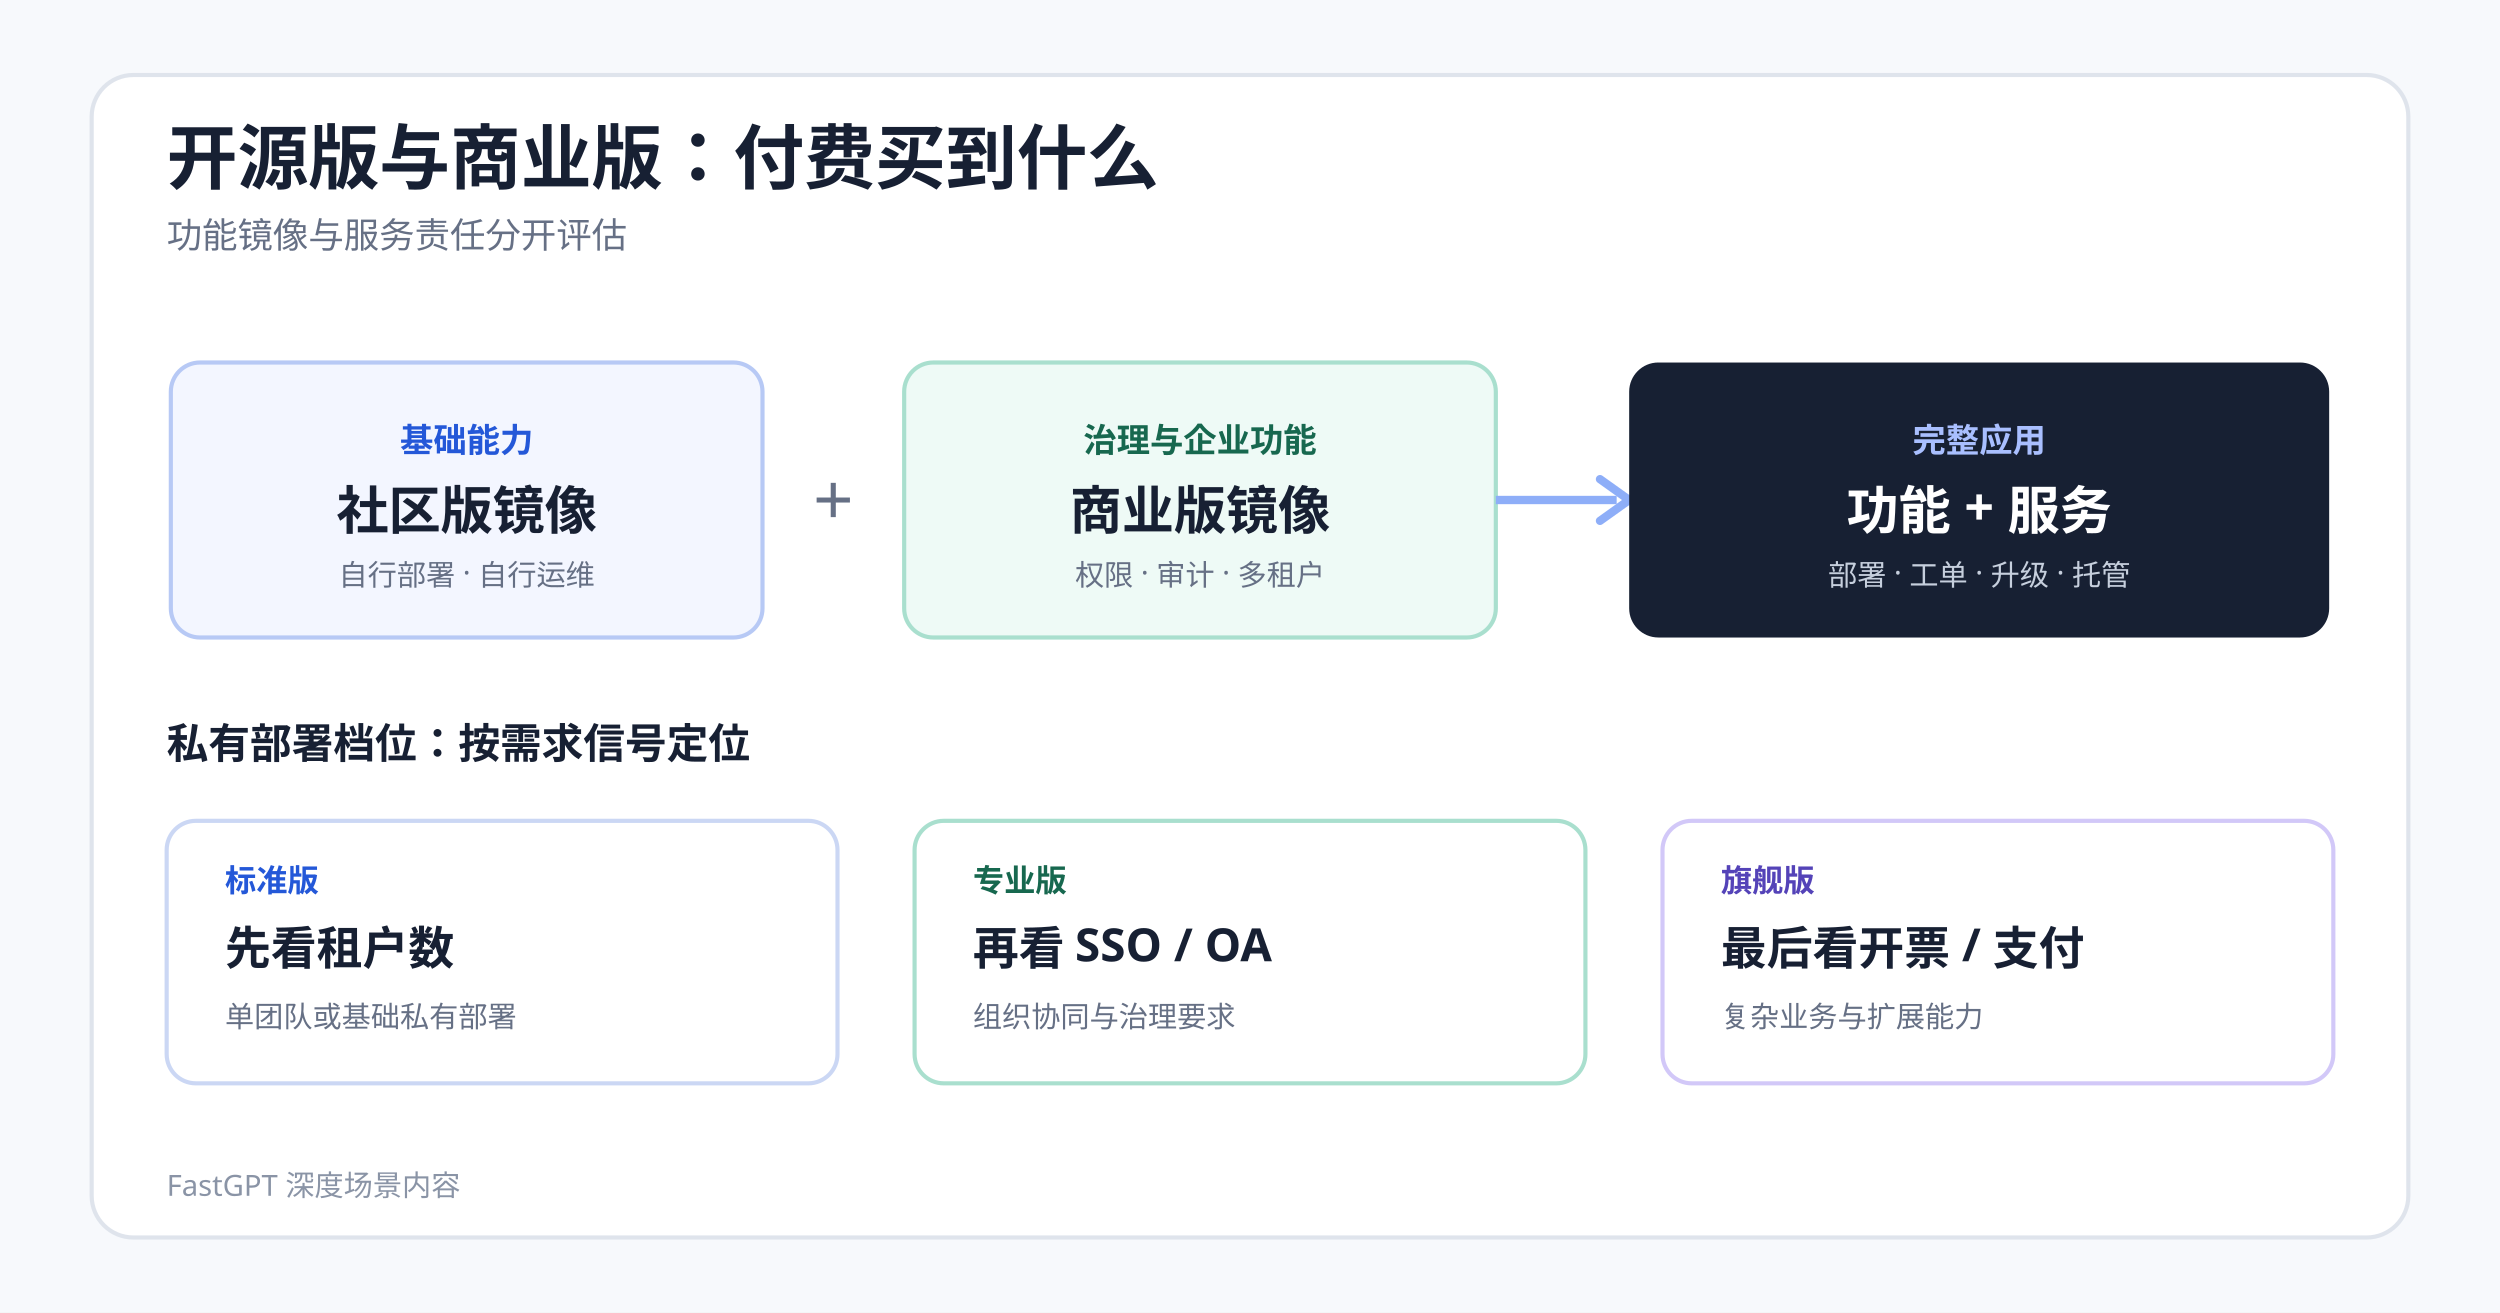
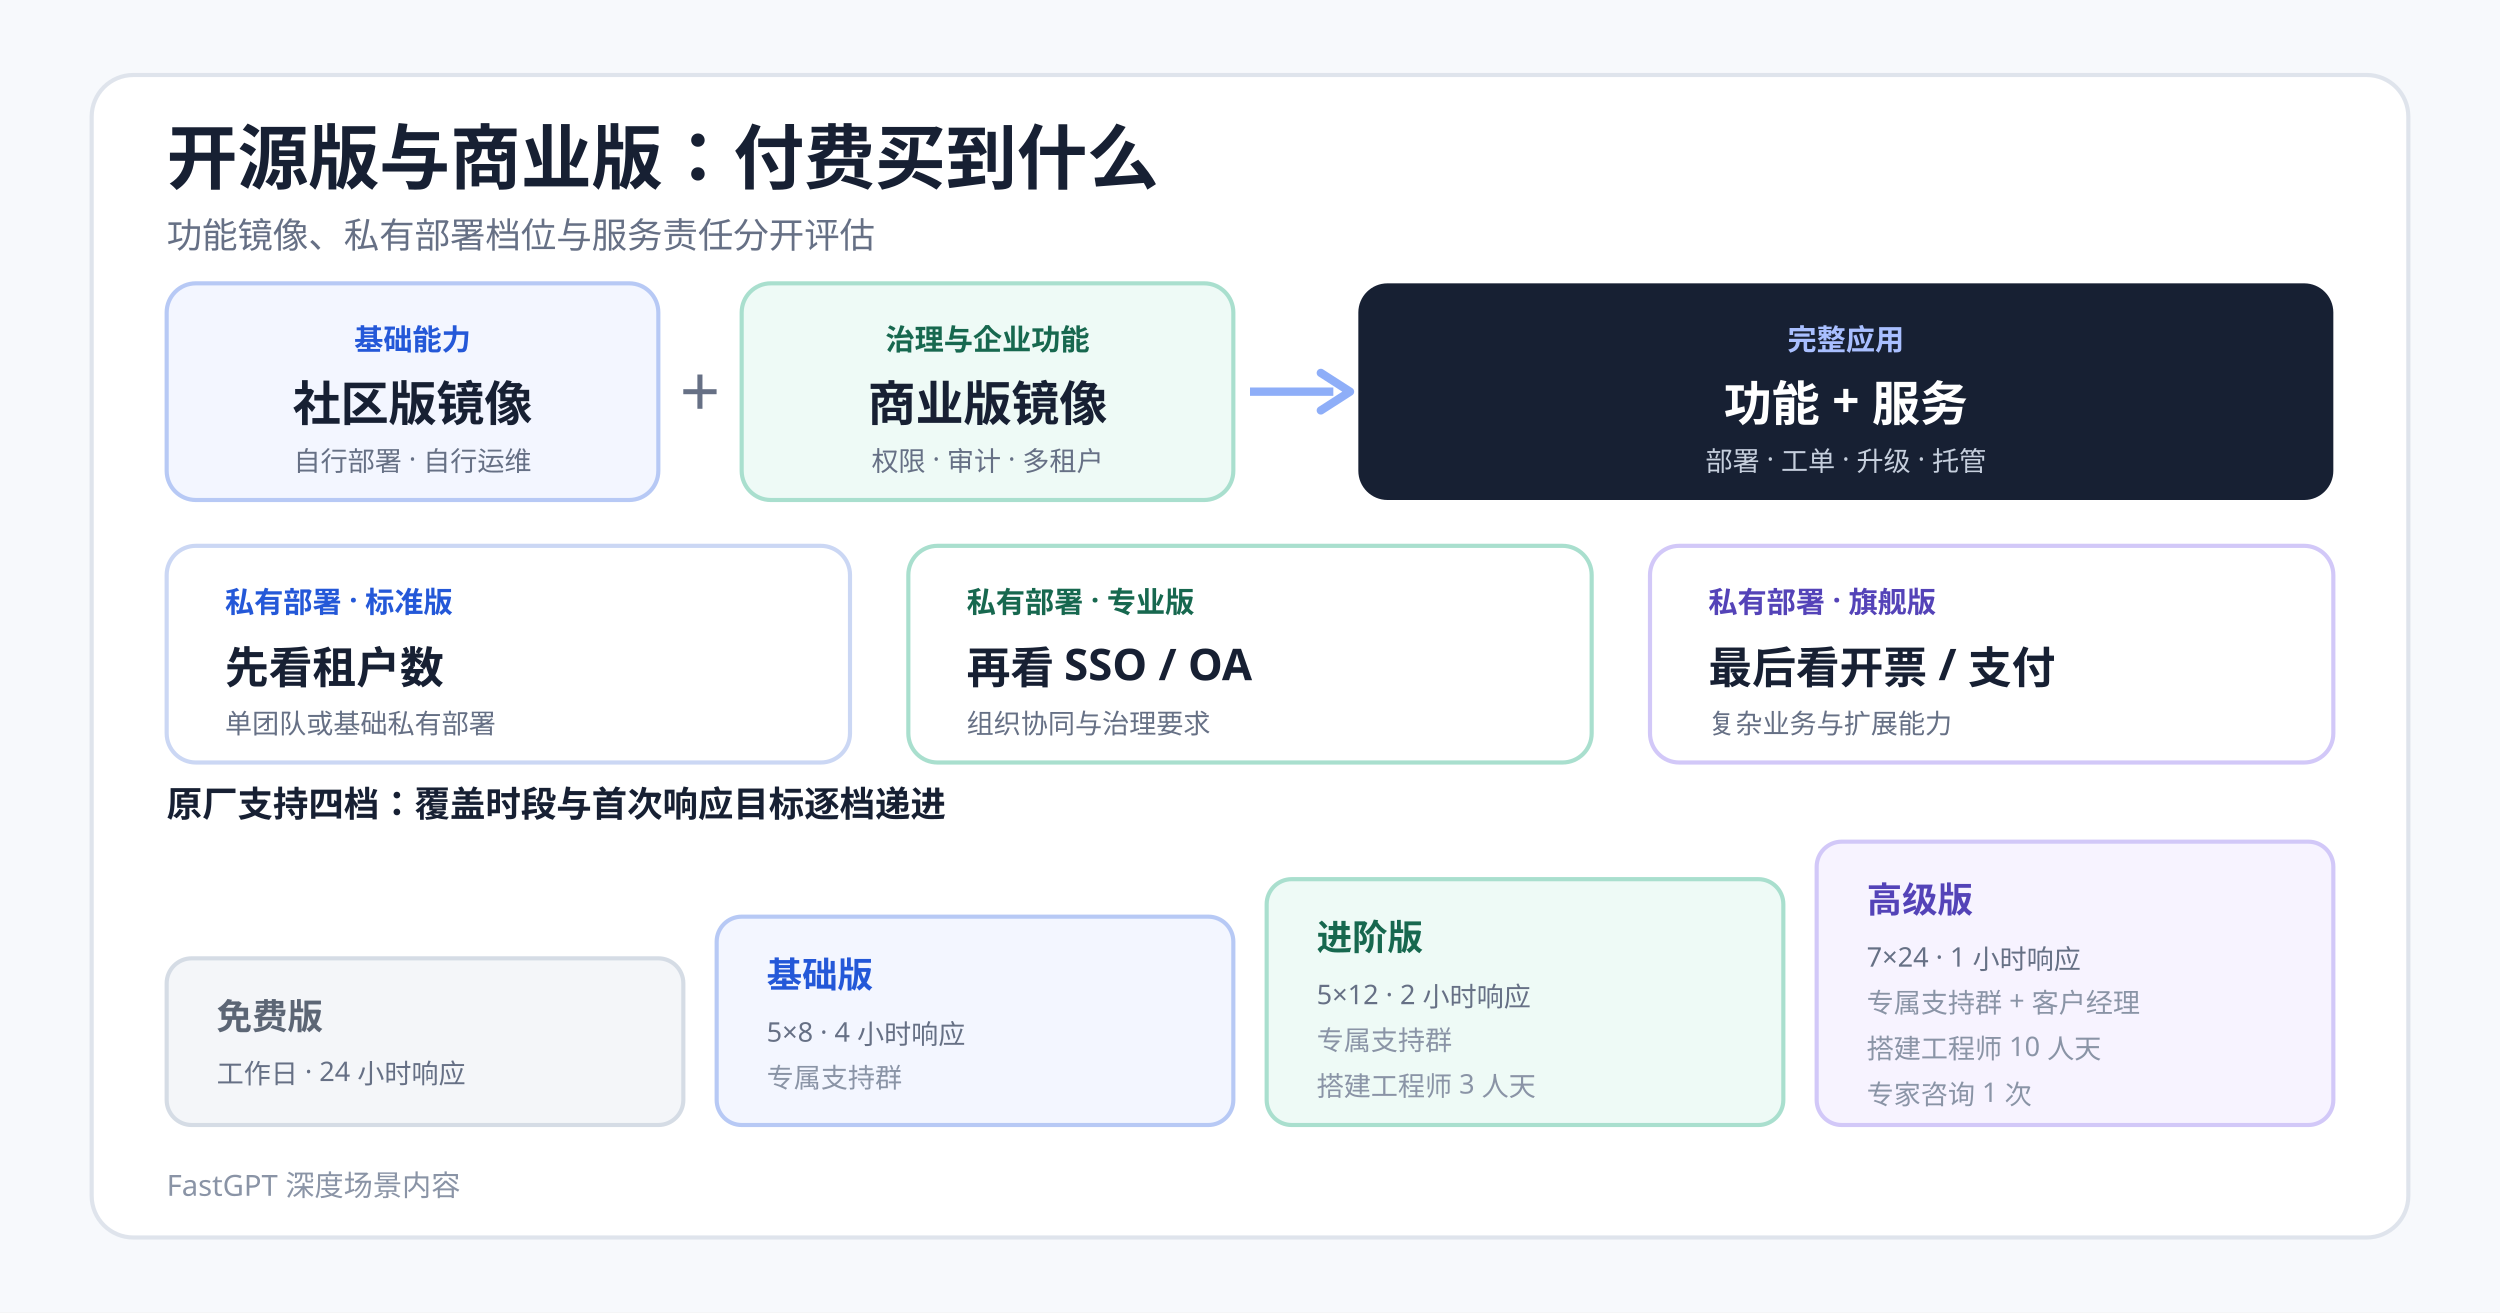
<svg xmlns="http://www.w3.org/2000/svg" width="1200" height="630" viewBox="0 0 1200 630" role="img" aria-labelledby="title desc">
  <rect width="1200" height="630" fill="#f7f9fc" />
  <rect x="44" y="36" width="1112" height="558" rx="20" fill="#ffffff" stroke="#dfe4ec" stroke-width="2" />
  <text x="80" y="88" fill="#172033" font-family="PingFang SC, Microsoft YaHei, sans-serif" font-size="34" font-weight="700">开源版与商业版：付费买到什么</text>
-   <text x="80" y="119" fill="#667085" font-family="PingFang SC, Microsoft YaHei, sans-serif" font-size="17">功能镜像与服务责任分开评估</text>
+   <text x="80" y="119" fill="#667085" font-family="PingFang SC, Microsoft YaHei, sans-serif" font-size="17">功能镜像、私有部署档位与服务责任分开评估</text>
  <g font-family="PingFang SC, Microsoft YaHei, sans-serif">
-     <rect x="82" y="174" width="284" height="132" rx="14" fill="#f3f6ff" stroke="#b7c9f5" stroke-width="2" />
-     <text x="224" y="217" fill="#2458d8" text-anchor="middle" font-size="16" font-weight="700">基础能力</text>
-     <text x="224" y="254" fill="#172033" text-anchor="middle" font-size="25" font-weight="700">社区版镜像</text>
-     <text x="224" y="281" fill="#667085" text-anchor="middle" font-size="14">自行部署 · 自行运维</text>
-     <text x="400" y="252" fill="#667085" text-anchor="middle" font-size="34" font-weight="500">+</text>
-     <rect x="434" y="174" width="284" height="132" rx="14" fill="#eefaf6" stroke="#a9dfce" stroke-width="2" />
-     <text x="576" y="217" fill="#17684f" text-anchor="middle" font-size="16" font-weight="700">治理与企业功能</text>
-     <text x="576" y="254" fill="#172033" text-anchor="middle" font-size="25" font-weight="700">商业版镜像</text>
-     <text x="576" y="281" fill="#667085" text-anchor="middle" font-size="14">权限 · 审计 · 多租户</text>
-     <path d="M718 240H776" fill="none" stroke="#8eaef8" stroke-width="4" />
-     <path d="M768 230L782 240L768 250" fill="none" stroke="#8eaef8" stroke-width="4" stroke-linecap="round" stroke-linejoin="round" />
-     <rect x="782" y="174" width="336" height="132" rx="14" fill="#172033" />
-     <text x="950" y="217" fill="#a9bfff" text-anchor="middle" font-size="16" font-weight="700">完整应用</text>
-     <text x="950" y="254" fill="#ffffff" text-anchor="middle" font-size="25" font-weight="700">功能 + 服务</text>
-     <text x="950" y="281" fill="#c6cfdd" text-anchor="middle" font-size="14">部署 · 工单 · 升级 · 托管</text>
-     <text x="80" y="364" fill="#172033" font-size="20" font-weight="700">私有部署档位：按需求信号定位</text>
-     <rect x="80" y="394" width="322" height="126" rx="14" fill="#ffffff" stroke="#cbd7f4" stroke-width="2" />
-     <text x="108" y="428" fill="#2458d8" font-size="15" font-weight="700">标准版</text>
-     <text x="108" y="463" fill="#172033" font-size="22" font-weight="700">先看租户数</text>
-     <text x="108" y="493" fill="#667085" font-size="14">单团队或基础私有部署</text>
-     <rect x="439" y="394" width="322" height="126" rx="14" fill="#ffffff" stroke="#a9dfce" stroke-width="2" />
-     <text x="467" y="428" fill="#17684f" font-size="15" font-weight="700">专业版</text>
-     <text x="467" y="463" fill="#172033" font-size="22" font-weight="700">再看 SSO / OA</text>
-     <text x="467" y="493" fill="#667085" font-size="14">组织协同与治理要求</text>
-     <rect x="798" y="394" width="322" height="126" rx="14" fill="#ffffff" stroke="#d2c8f8" stroke-width="2" />
-     <text x="826" y="428" fill="#5443b8" font-size="15" font-weight="700">旗舰版</text>
-     <text x="826" y="463" fill="#172033" font-size="22" font-weight="700">最后看开票 / 支付</text>
-     <text x="826" y="493" fill="#667085" font-size="14">复杂业务与扩展能力</text>
+     <rect x="80" y="136" width="236" height="104" rx="14" fill="#f3f6ff" stroke="#b7c9f5" stroke-width="2" />
+     <text x="198" y="168" fill="#2458d8" text-anchor="middle" font-size="14" font-weight="700">基础能力</text>
+     <text x="198" y="202" fill="#172033" text-anchor="middle" font-size="23" font-weight="700">社区版镜像</text>
+     <text x="198" y="226" fill="#667085" text-anchor="middle" font-size="13">自行部署 · 自行运维</text>
+     <text x="336" y="200" fill="#667085" text-anchor="middle" font-size="34" font-weight="500">+</text>
+     <rect x="356" y="136" width="236" height="104" rx="14" fill="#eefaf6" stroke="#a9dfce" stroke-width="2" />
+     <text x="474" y="168" fill="#17684f" text-anchor="middle" font-size="14" font-weight="700">治理与企业功能</text>
+     <text x="474" y="202" fill="#172033" text-anchor="middle" font-size="23" font-weight="700">商业版镜像</text>
+     <text x="474" y="226" fill="#667085" text-anchor="middle" font-size="13">权限 · 审计 · 多租户</text>
+     <path d="M600 188H640" fill="none" stroke="#8eaef8" stroke-width="4" />
+     <path d="M634 179L648 188L634 197" fill="none" stroke="#8eaef8" stroke-width="4" stroke-linecap="round" stroke-linejoin="round" />
+     <rect x="652" y="136" width="468" height="104" rx="14" fill="#172033" />
+     <text x="886" y="168" fill="#a9bfff" text-anchor="middle" font-size="14" font-weight="700">完整应用</text>
+     <text x="886" y="202" fill="#ffffff" text-anchor="middle" font-size="23" font-weight="700">功能 + 服务</text>
+     <text x="886" y="226" fill="#c6cfdd" text-anchor="middle" font-size="13">部署 · 工单 · 升级 · 托管</text>
+     <rect x="80" y="262" width="328" height="104" rx="14" fill="#ffffff" stroke="#cbd7f4" stroke-width="2" />
+     <text x="108" y="294" fill="#2458d8" font-size="14" font-weight="700">私有部署 · 标准版</text>
+     <text x="108" y="328" fill="#172033" font-size="21" font-weight="700">先看租户数</text>
+     <text x="108" y="352" fill="#667085" font-size="13">单团队或基础私有部署</text>
+     <rect x="436" y="262" width="328" height="104" rx="14" fill="#ffffff" stroke="#a9dfce" stroke-width="2" />
+     <text x="464" y="294" fill="#17684f" font-size="14" font-weight="700">私有部署 · 专业版</text>
+     <text x="464" y="328" fill="#172033" font-size="21" font-weight="700">再看 SSO / OA</text>
+     <text x="464" y="352" fill="#667085" font-size="13">组织协同与治理要求</text>
+     <rect x="792" y="262" width="328" height="104" rx="14" fill="#ffffff" stroke="#d2c8f8" stroke-width="2" />
+     <text x="820" y="294" fill="#5443b8" font-size="14" font-weight="700">私有部署 · 旗舰版</text>
+     <text x="820" y="328" fill="#172033" font-size="21" font-weight="700">最后看开票 / 支付</text>
+     <text x="820" y="352" fill="#667085" font-size="13">复杂业务与扩展能力</text>
+     <text x="80" y="392" fill="#172033" font-size="17" font-weight="700">原厂支持四档：覆盖时段与首次响应目标逐档递进</text>
+     <rect x="80" y="460" width="248" height="80" rx="12" fill="#f4f6f9" stroke="#d5dce5" stroke-width="2" />
+     <text x="104" y="494" fill="#5c6675" font-size="17" font-weight="700">免费版</text>
+     <text x="104" y="520" fill="#667085" font-size="13">工作日 · 24 小时响应</text>
+     <rect x="344" y="440" width="248" height="100" rx="12" fill="#f3f6ff" stroke="#b7c9f5" stroke-width="2" />
+     <text x="368" y="474" fill="#2458d8" font-size="17" font-weight="700">基础版</text>
+     <text x="368" y="500" fill="#667085" font-size="13">5×8 · 4 小时响应</text>
+     <text x="368" y="522" fill="#8a94a6" font-size="13">专属支持群</text>
+     <rect x="608" y="422" width="248" height="118" rx="12" fill="#eefaf6" stroke="#a9dfce" stroke-width="2" />
+     <text x="632" y="456" fill="#17684f" font-size="17" font-weight="700">进阶版</text>
+     <text x="632" y="482" fill="#667085" font-size="13">5×12 · 2 小时响应</text>
+     <text x="632" y="504" fill="#8a94a6" font-size="13">专属支持群</text>
+     <text x="632" y="526" fill="#8a94a6" font-size="13">搭建工程师 3 人天</text>
+     <rect x="872" y="404" width="248" height="136" rx="12" fill="#f7f3ff" stroke="#d2c8f8" stroke-width="2" />
+     <text x="896" y="438" fill="#5443b8" font-size="17" font-weight="700">高级版</text>
+     <text x="896" y="464" fill="#667085" font-size="13">7×24 · 1 小时响应</text>
+     <text x="896" y="486" fill="#8a94a6" font-size="13">专属支持群 + 客户经理</text>
+     <text x="896" y="508" fill="#8a94a6" font-size="13">搭建工程师 10 人天</text>
+     <text x="896" y="530" fill="#8a94a6" font-size="13">专家咨询 1 次</text>
  </g>
  <text x="80" y="574" fill="#8a94a6" font-family="PingFang SC, Microsoft YaHei, sans-serif" font-size="14">FastGPT 深度场景内容</text>
</svg>
